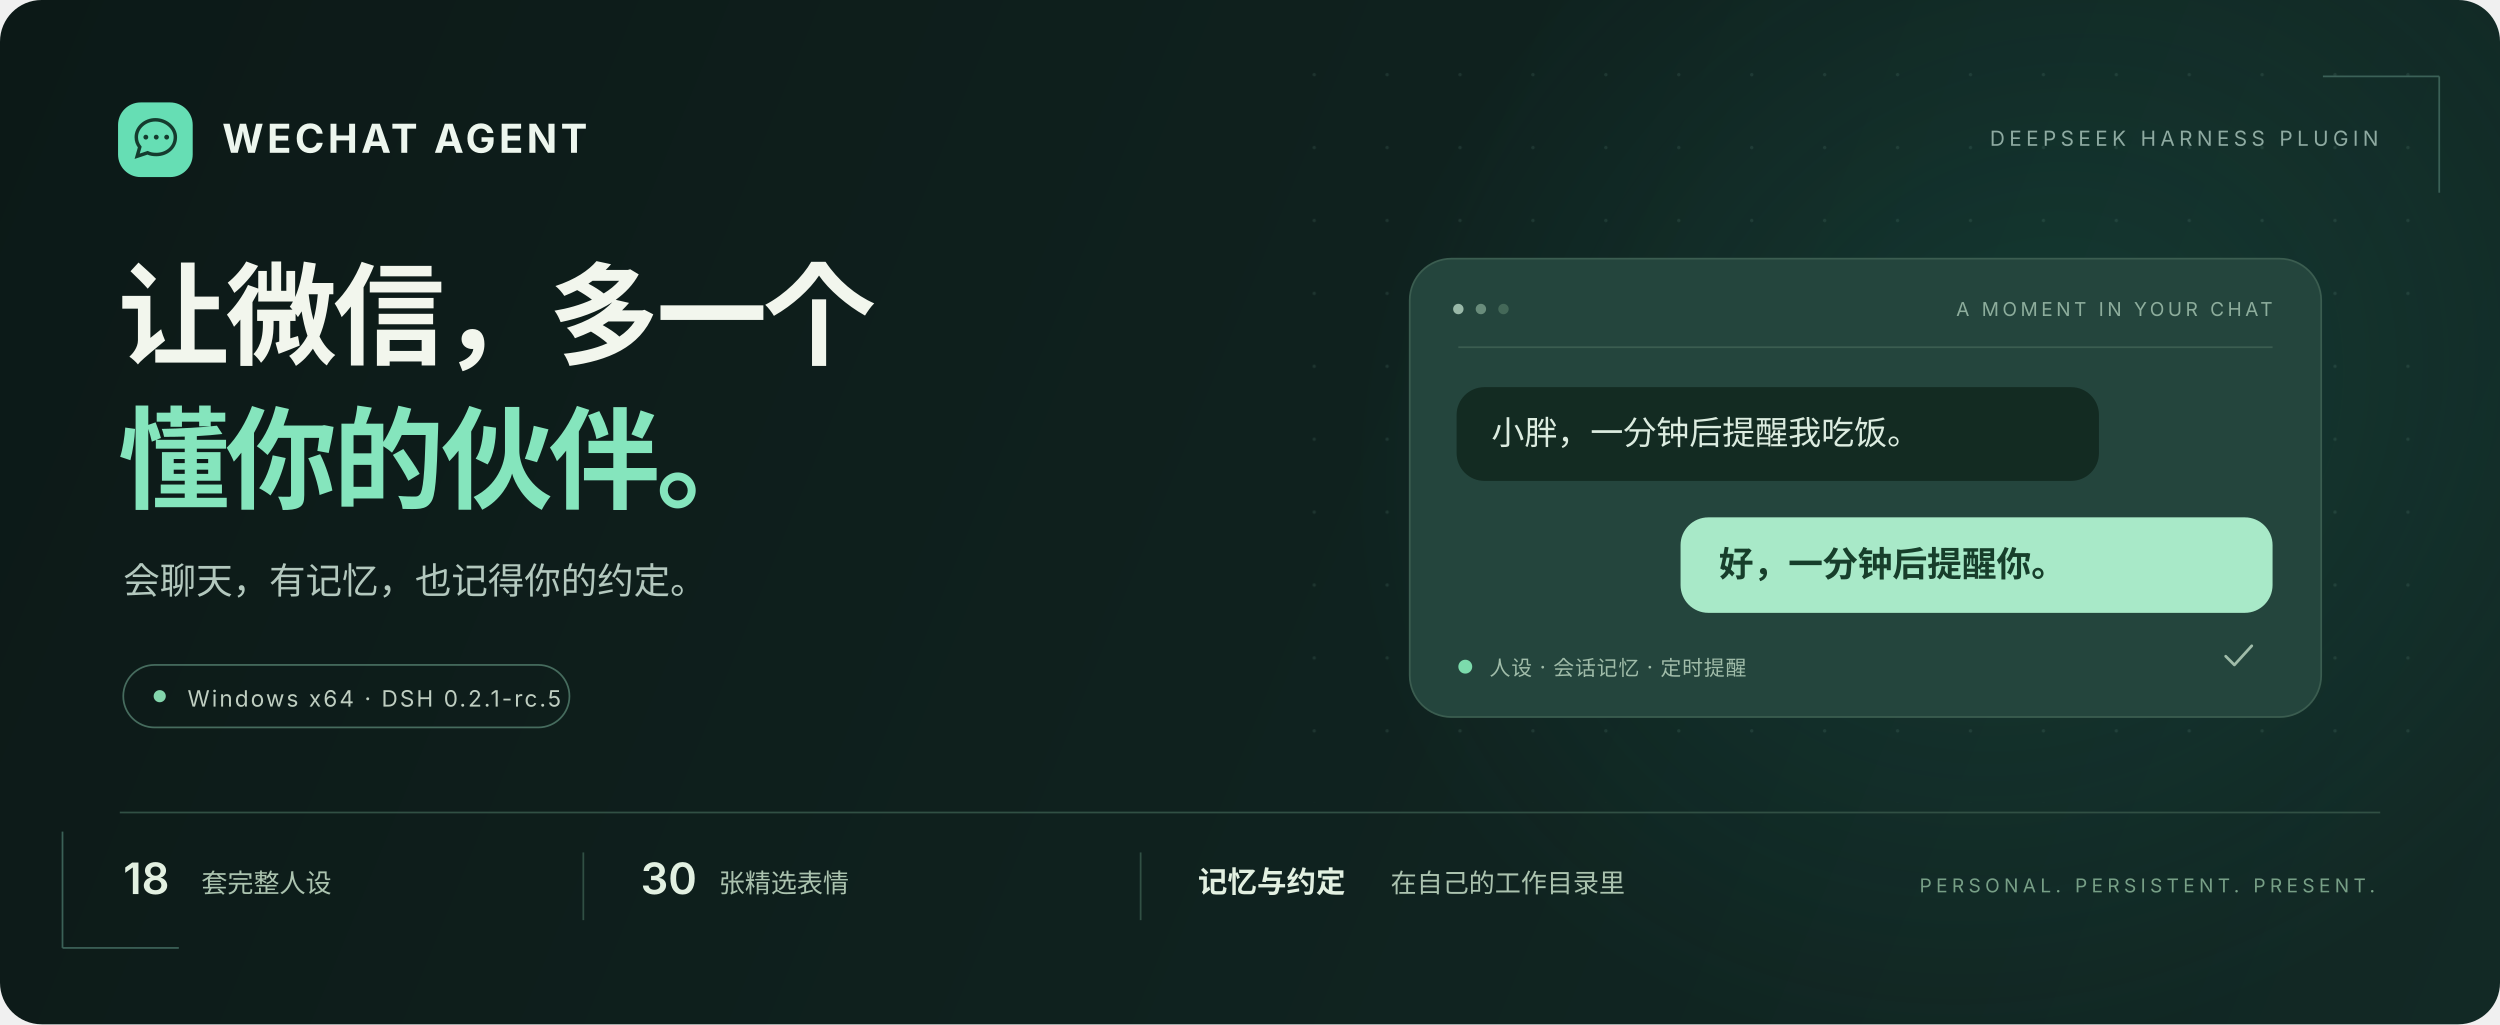
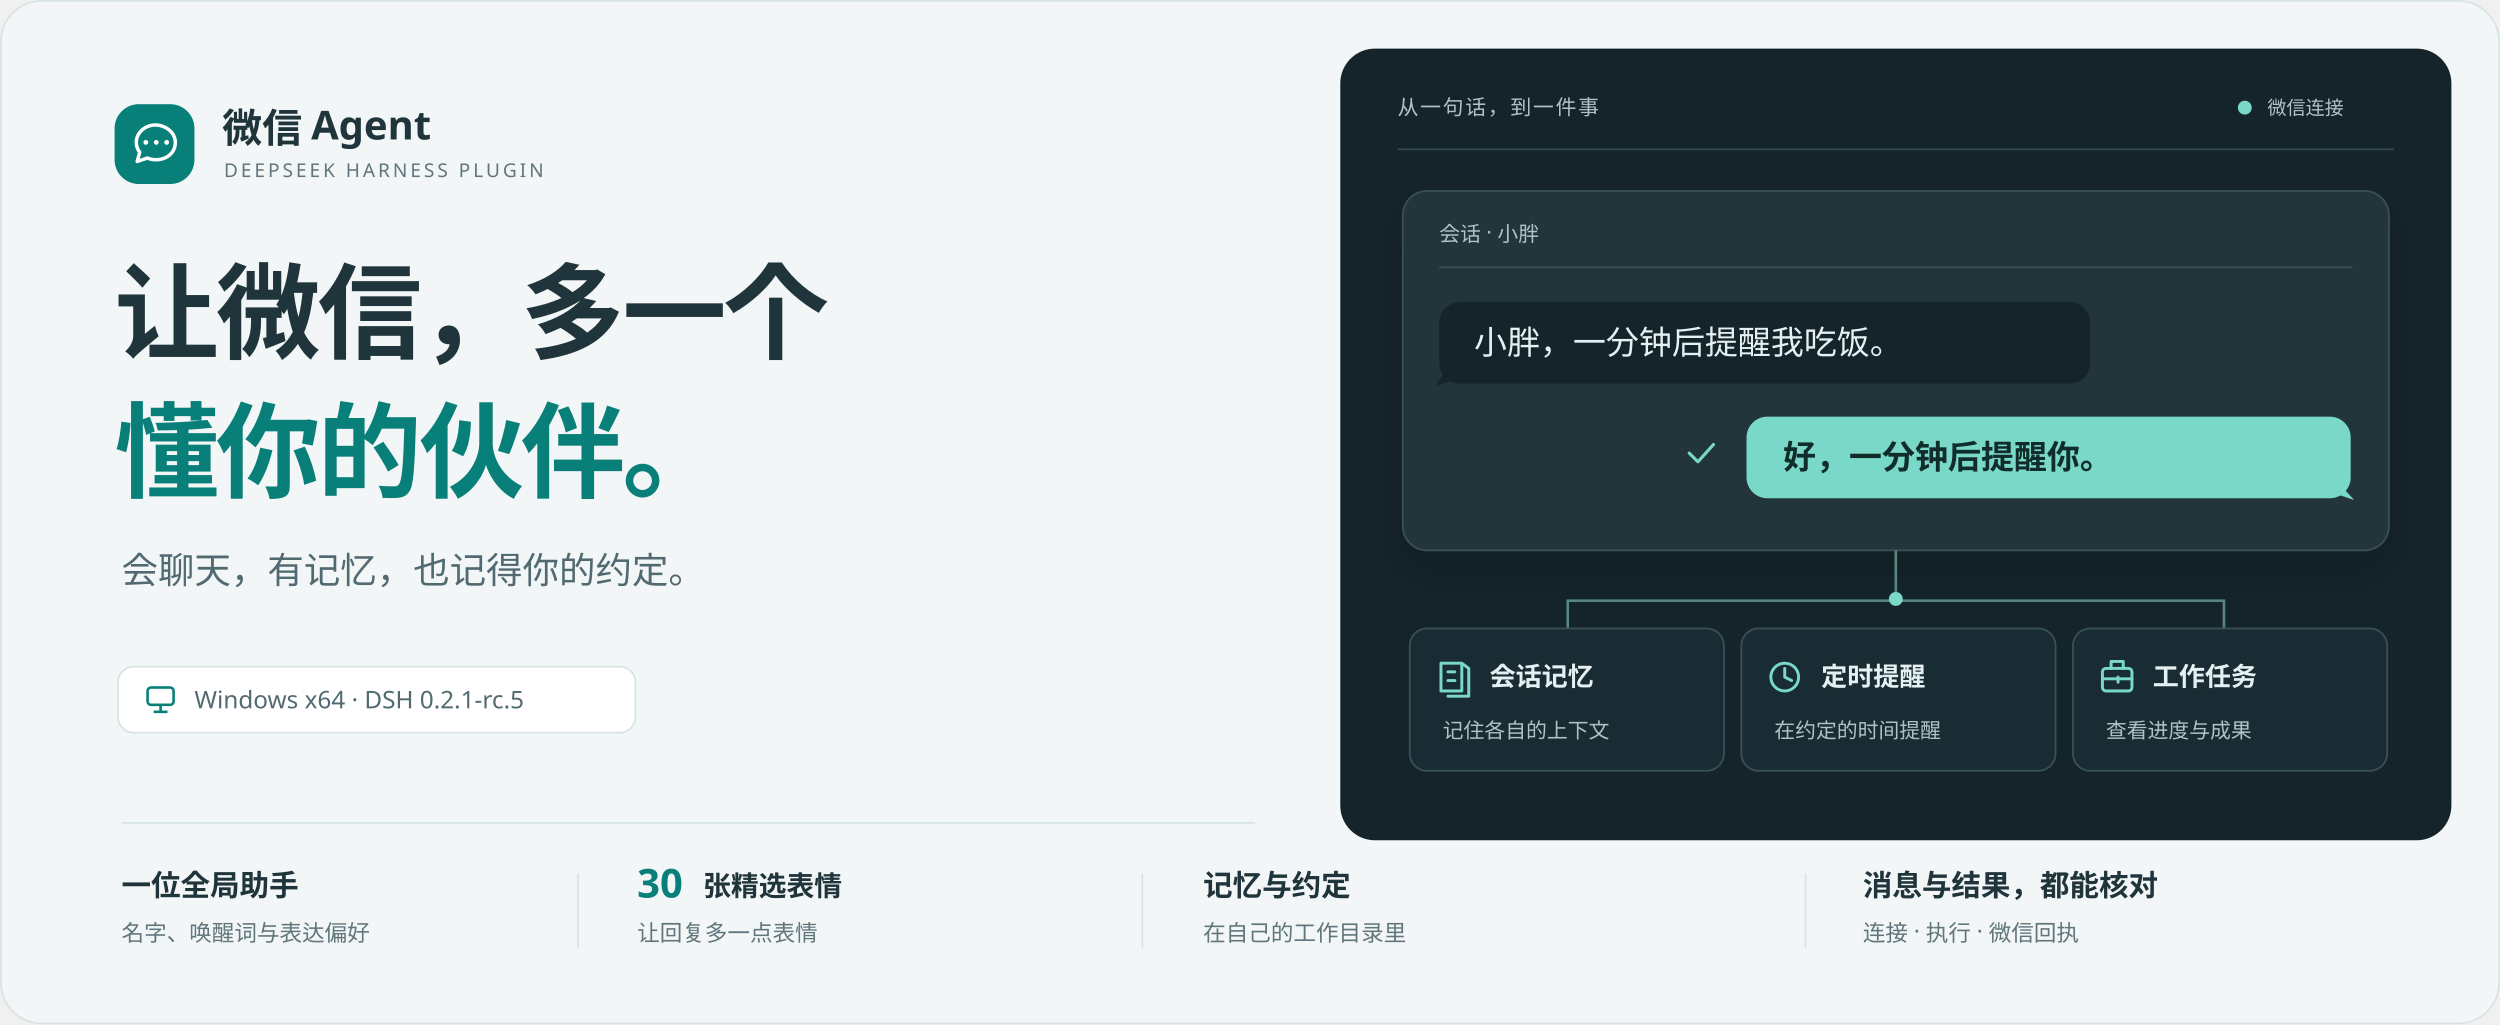
<svg xmlns="http://www.w3.org/2000/svg" width="1440" height="590" viewBox="0 0 1440 590" fill="none">
  <defs>
-     <linearGradient id="bg" x1="0" y1="0" x2="1440" y2="590" gradientUnits="userSpaceOnUse">
-       <stop stop-color="#0C1917" />
-       <stop offset="1" stop-color="#122925" />
-     </linearGradient>
-     <radialGradient id="glow" cx="0" cy="0" r="1" gradientTransform="translate(1170 235) rotate(145) scale(410 360)" gradientUnits="userSpaceOnUse">
-       <stop stop-color="#2CA58B" stop-opacity=".16" />
-       <stop offset="1" stop-color="#2CA58B" stop-opacity="0" />
-     </radialGradient>
-     <linearGradient id="card" x1="820" y1="165" x2="1364" y2="422" gradientUnits="userSpaceOnUse">
-       <stop stop-color="#24453D" />
-       <stop offset="1" stop-color="#172F29" />
-     </linearGradient>
-     <pattern id="grid" width="42" height="42" patternUnits="userSpaceOnUse">
-       <circle cx="1" cy="1" r="1" fill="#87BBAA" fill-opacity=".12" />
-     </pattern>
+     <clipPath id="hero-frame">
+       <rect width="1440" height="590" rx="24" />
+     </clipPath>
+     <filter id="card-shadow" x="-15%" y="-20%" width="130%" height="150%">
+       <feDropShadow dx="0" dy="12" stdDeviation="12" flood-color="#071216" flood-opacity=".18" />
+     </filter>
  </defs>
-   <rect width="1440" height="590" rx="24" fill="url(#bg)" />
-   <rect width="1440" height="590" rx="24" fill="url(#glow)" />
-   <rect x="750" y="36" width="654" height="426" fill="url(#grid)" />
-   <path d="M1405 44H1338M1405 44V111M36 546H103M36 546V479" stroke="#3B6157" />
-   <g font-family="Inter, Segoe UI, Microsoft YaHei, PingFang SC, sans-serif">
-     <rect x="68" y="59" width="43" height="43" rx="13" fill="#66DEB4" />
-     <path d="M101 79c0 6-5 10-11 10-2 0-3.6-.3-5-1l-6 2 1.5-5.3a9 9 0 0 1-2-5.7c0-5.5 5-10 11-10s11.5 4.5 11.5 10Z" stroke="#153B2E" stroke-width="2" />
-     <circle cx="84" cy="79" r="1.4" fill="#153B2E" />
-     <circle cx="90" cy="79" r="1.4" fill="#153B2E" />
-     <circle cx="96" cy="79" r="1.4" fill="#153B2E" />
-     <text x="128" y="88" font-size="23" font-weight="650" letter-spacing="2" fill="#EDF6EE">WECHAT AGENT</text>
-     <text x="1370" y="84" font-size="12" letter-spacing="2.5" text-anchor="end" fill="#8EAAA1">DEEPSEEK HARNESS PLUGIN</text>
-     <text x="68" y="205" font-size="64" font-weight="700" letter-spacing="-2" fill="#F2F6ED">让微信，多一个</text>
-     <text x="68" y="288" font-size="64" font-weight="700" letter-spacing="-2" fill="#85E5BD">懂你的伙伴。</text>
-     <text x="71" y="342" font-size="21" fill="#B3C8BE">会聊天，有记忆，也记得你的约定。</text>
-     <rect x="71" y="383" width="257" height="36" rx="18" stroke="#466C5E" />
-     <circle cx="92" cy="401" r="3.5" fill="#83D5AC" />
-     <text x="108" y="407" font-size="13" letter-spacing="1.2" fill="#BFCEC1">Windows x64 · DSH 0.2.1-rc.5</text>
-     <g transform="translate(812 149)">
-       <rect width="525" height="264" rx="24" fill="url(#card)" stroke="#3B5D50" />
-       <circle cx="28" cy="29" r="3" fill="#99B8A8" />
-       <circle cx="41" cy="29" r="3" fill="#698C7B" />
-       <circle cx="54" cy="29" r="3" fill="#446858" />
-       <text x="497" y="33" font-size="11" text-anchor="end" letter-spacing="2" fill="#8DAD9C">A MOMENT IN YOUR CHAT</text>
-       <path d="M28 51H497" stroke="#3B5D50" />
-       <rect x="27" y="74" width="370" height="54" rx="16" fill="#132B22" />
-       <text x="47" y="107" font-size="19" fill="#DCECE0">小胖，一分钟后提醒我吃饭。</text>
-       <rect x="156" y="149" width="341" height="55" rx="16" fill="#A8E9C8" />
-       <text x="178" y="183" font-size="20" font-weight="550" fill="#173E2B">好，一分钟后提醒你。</text>
-       <circle cx="32" cy="235" r="4" fill="#7CDBAC" />
-       <text x="46" y="240" font-size="12" letter-spacing=".5" fill="#A0BCA9">人设 · 会话记忆 · 定时提醒</text>
-       <path d="m470 229 5 5 10-11" stroke="#A0BCA9" stroke-width="1.6" stroke-linecap="round" stroke-linejoin="round" />
+   <g clip-path="url(#hero-frame)">
+     <rect width="1440" height="590" fill="#F2F6F6" />
+     <rect x=".5" y=".5" width="1439" height="589" rx="23.5" stroke="#D7E3E5" />
+     <rect x="772" y="28" width="640" height="456" rx="20" fill="#15242B" />
+     <path d="M70 474H723" stroke="#D7E3E5" />
+     <g font-family="Segoe UI, Microsoft YaHei UI, Microsoft YaHei, PingFang SC, sans-serif">
+       <rect x="66" y="60" width="46" height="46" rx="14" fill="#087F79" />
+       <path d="M101 82c0 6-5 10-11 10-2 0-3.6-.3-5-1l-6 2 1.5-5.3a9 9 0 0 1-2-5.7c0-5.5 5-10 11-10S101 76.5 101 82Z" stroke="#FFFFFF" stroke-width="2" stroke-linejoin="round" />
+       <circle cx="84" cy="82" r="1.4" fill="#FFFFFF" />
+       <circle cx="90" cy="82" r="1.4" fill="#FFFFFF" />
+       <circle cx="96" cy="82" r="1.4" fill="#FFFFFF" />
+       <text x="128" y="82" font-size="23" font-weight="650" fill="#20353B">微信 Agent</text>
+       <text x="129" y="102" font-size="11" letter-spacing="1.7" fill="#60767C">DEEPSEEK HARNESS PLUGIN</text>
+       <text x="66" y="202" font-size="60" font-weight="700" letter-spacing="-1.5" fill="#20353B">让微信，多一个</text>
+       <text x="66" y="282" font-size="60" font-weight="700" letter-spacing="-1.5" fill="#087F79">懂你的伙伴。</text>
+       <text x="70" y="336" font-size="21" fill="#516970">会聊天，有记忆，也记得你的约定。</text>
+       <rect x="68" y="384" width="298" height="38" rx="9" fill="#FFFFFF" stroke="#D7E3E5" />
+       <g transform="translate(85 396)" stroke="#087F79" stroke-width="1.5" stroke-linejoin="round">
+         <rect width="15" height="10" rx="2" />
+         <path d="M7.5 10v4m-4 0h8" />
+       </g>
+       <text x="112" y="408" font-size="14" fill="#516970">Windows x64 · DSH 0.2.1-rc.5</text>
+       <text x="805" y="66" font-size="12" letter-spacing="1" fill="#AFC2C8">从一句话，到一件事</text>
+       <circle cx="1293" cy="62" r="4" fill="#79D8C7" />
+       <text x="1306" y="66" font-size="11" fill="#AFC2C8">微信连接</text>
+       <path d="M805 86H1379" stroke="#334B54" />
+       <g filter="url(#card-shadow)">
+         <rect x="808" y="110" width="568" height="207" rx="14" fill="#20353B" stroke="#3A5059" />
+       </g>
+       <text x="829" y="139" font-size="12" fill="#AFC2C8">会话 · 小胖</text>
+       <path d="M829 154H1355" stroke="#3A5059" />
+       <rect x="829" y="174" width="375" height="47" rx="12" fill="#15242B" />
+       <path d="m835 210-8 12 19-5" fill="#15242B" />
+       <text x="849" y="204" font-size="19" fill="#E5F0F2">小胖，一分钟后提醒我吃饭。</text>
+       <rect x="1006" y="240" width="348" height="47" rx="12" fill="#79D8C7" />
+       <path d="m1344 275 12 13-21-7" fill="#79D8C7" />
+       <text x="1027" y="270" font-size="19" font-weight="550" fill="#102D2B">好，一分钟后提醒你。</text>
+       <path d="m973 261 5 5 9-10" stroke="#79D8C7" stroke-width="1.8" stroke-linecap="round" stroke-linejoin="round" />
+       <path d="M1092 317v29m-189 16v-16h378v16" stroke="#55877F" stroke-width="1.5" />
+       <circle cx="1092" cy="345" r="4" fill="#79D8C7" />
+       <g stroke="#3A5059" fill="#1A2C33">
+         <rect x="812" y="362" width="181" height="82" rx="10" />
+         <rect x="1003" y="362" width="181" height="82" rx="10" />
+         <rect x="1194" y="362" width="181" height="82" rx="10" />
+       </g>
+       <g stroke="#79D8C7" stroke-width="1.7" stroke-linecap="round" stroke-linejoin="round">
+         <path d="M830 382h12v16h-12zm4 5h4m-4 5h4m4-10 4 3v16h-12" />
+         <circle cx="1028" cy="390" r="8" />
+         <path d="M1028 385v5l4 2" />
+         <rect x="1211" y="385" width="17" height="13" rx="2" />
+         <path d="M1216 385v-4h7v4m-12 6h17m-8-1v3" />
+       </g>
+       <text x="858" y="395" font-size="15" font-weight="600" fill="#E5F0F2">会话记忆</text>
+       <text x="1049" y="395" font-size="15" font-weight="600" fill="#E5F0F2">定时提醒</text>
+       <text x="1240" y="395" font-size="15" font-weight="600" fill="#E5F0F2">工作任务</text>
+       <text x="831" y="425" font-size="12" fill="#AFC2C8">记住各自的上下文</text>
+       <text x="1022" y="425" font-size="12" fill="#AFC2C8">在约定的时间提醒</text>
+       <text x="1213" y="425" font-size="12" fill="#AFC2C8">查看进度与成果</text>
+       <text x="70" y="516" font-size="17" font-weight="600" fill="#20353B">一位全局助手</text>
+       <text x="70" y="542" font-size="13" fill="#60767C">名字、唤醒词与表达偏好</text>
+       <path d="M333 503v43M658 503v43M1040 503v43" stroke="#D7E3E5" />
+       <text x="367" y="517" font-size="23" font-weight="650" fill="#087F79">30</text>
+       <text x="405" y="516" font-size="16" font-weight="600" fill="#20353B">张精选表情</text>
+       <text x="367" y="542" font-size="13" fill="#60767C">让回复多一点表情</text>
+       <text x="693" y="516" font-size="17" font-weight="600" fill="#20353B">记忆与约定</text>
+       <text x="693" y="542" font-size="13" fill="#60767C">在自己的工作目录里</text>
+       <text x="1073" y="516" font-size="17" font-weight="600" fill="#20353B">消息与结果，都能核对</text>
+       <text x="1073" y="542" font-size="13" fill="#60767C">连接 · 执行 · 微信回执</text>
    </g>
-     <path d="M69 468H1371" stroke="#315044" />
-     <text x="71" y="515" font-size="25" font-weight="600" fill="#E2F0E1">18</text>
-     <text x="116" y="514" font-size="15" fill="#ABC3AF">套完整人设</text>
-     <path d="M336 491V530M657 491V530" stroke="#315044" />
-     <text x="369" y="515" font-size="25" font-weight="600" fill="#E2F0E1">30</text>
-     <text x="414" y="514" font-size="15" fill="#ABC3AF">张精选表情</text>
-     <text x="690" y="514" font-size="17" font-weight="600" fill="#E2F0E1">记忆与约定</text>
-     <text x="801" y="514" font-size="15" fill="#ABC3AF">在自己的工作目录里</text>
-     <text x="1368" y="514" font-size="11" letter-spacing="2.5" text-anchor="end" fill="#779F86">PERSONAL. PERSISTENT. PRESENT.</text>
  </g>
</svg>
